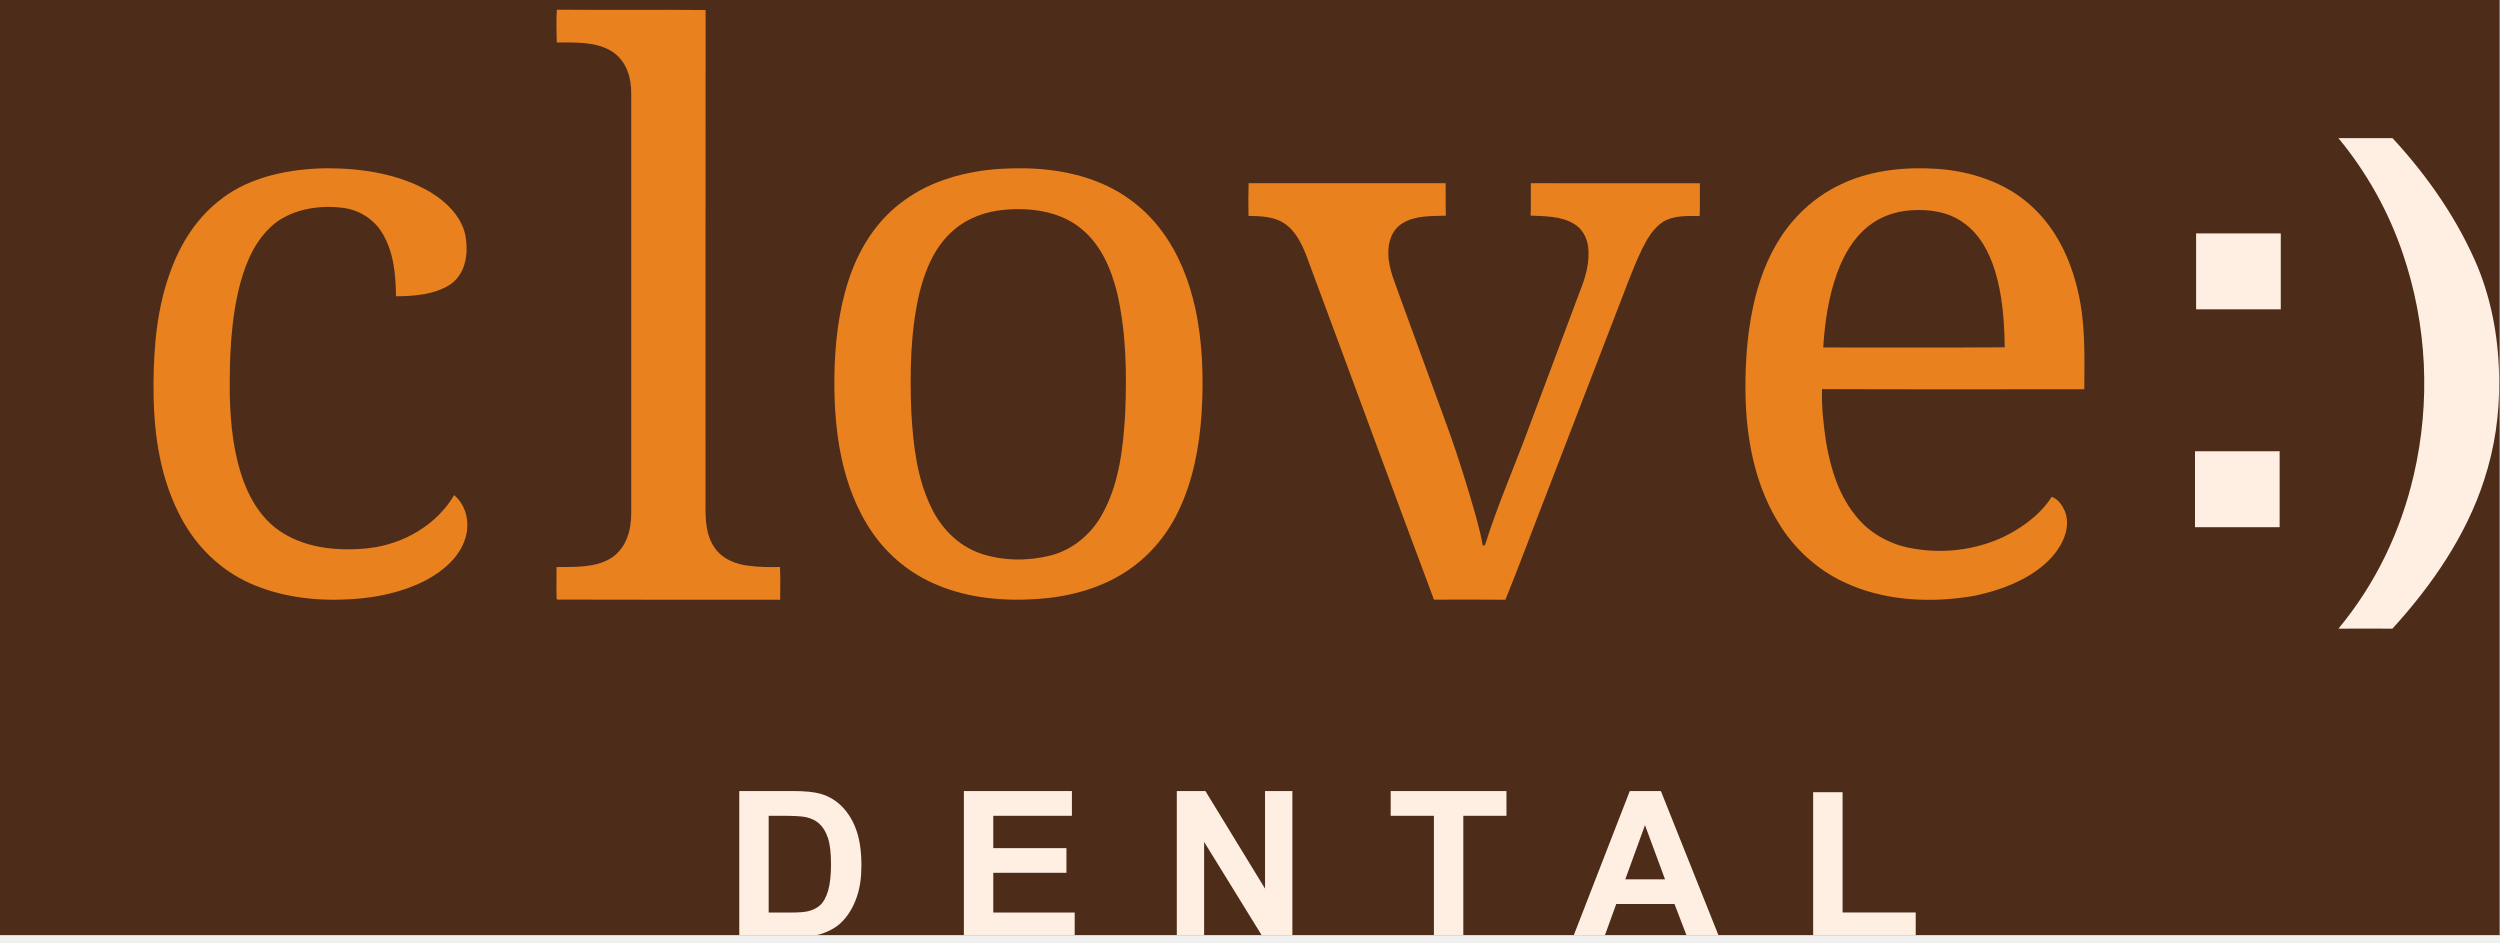
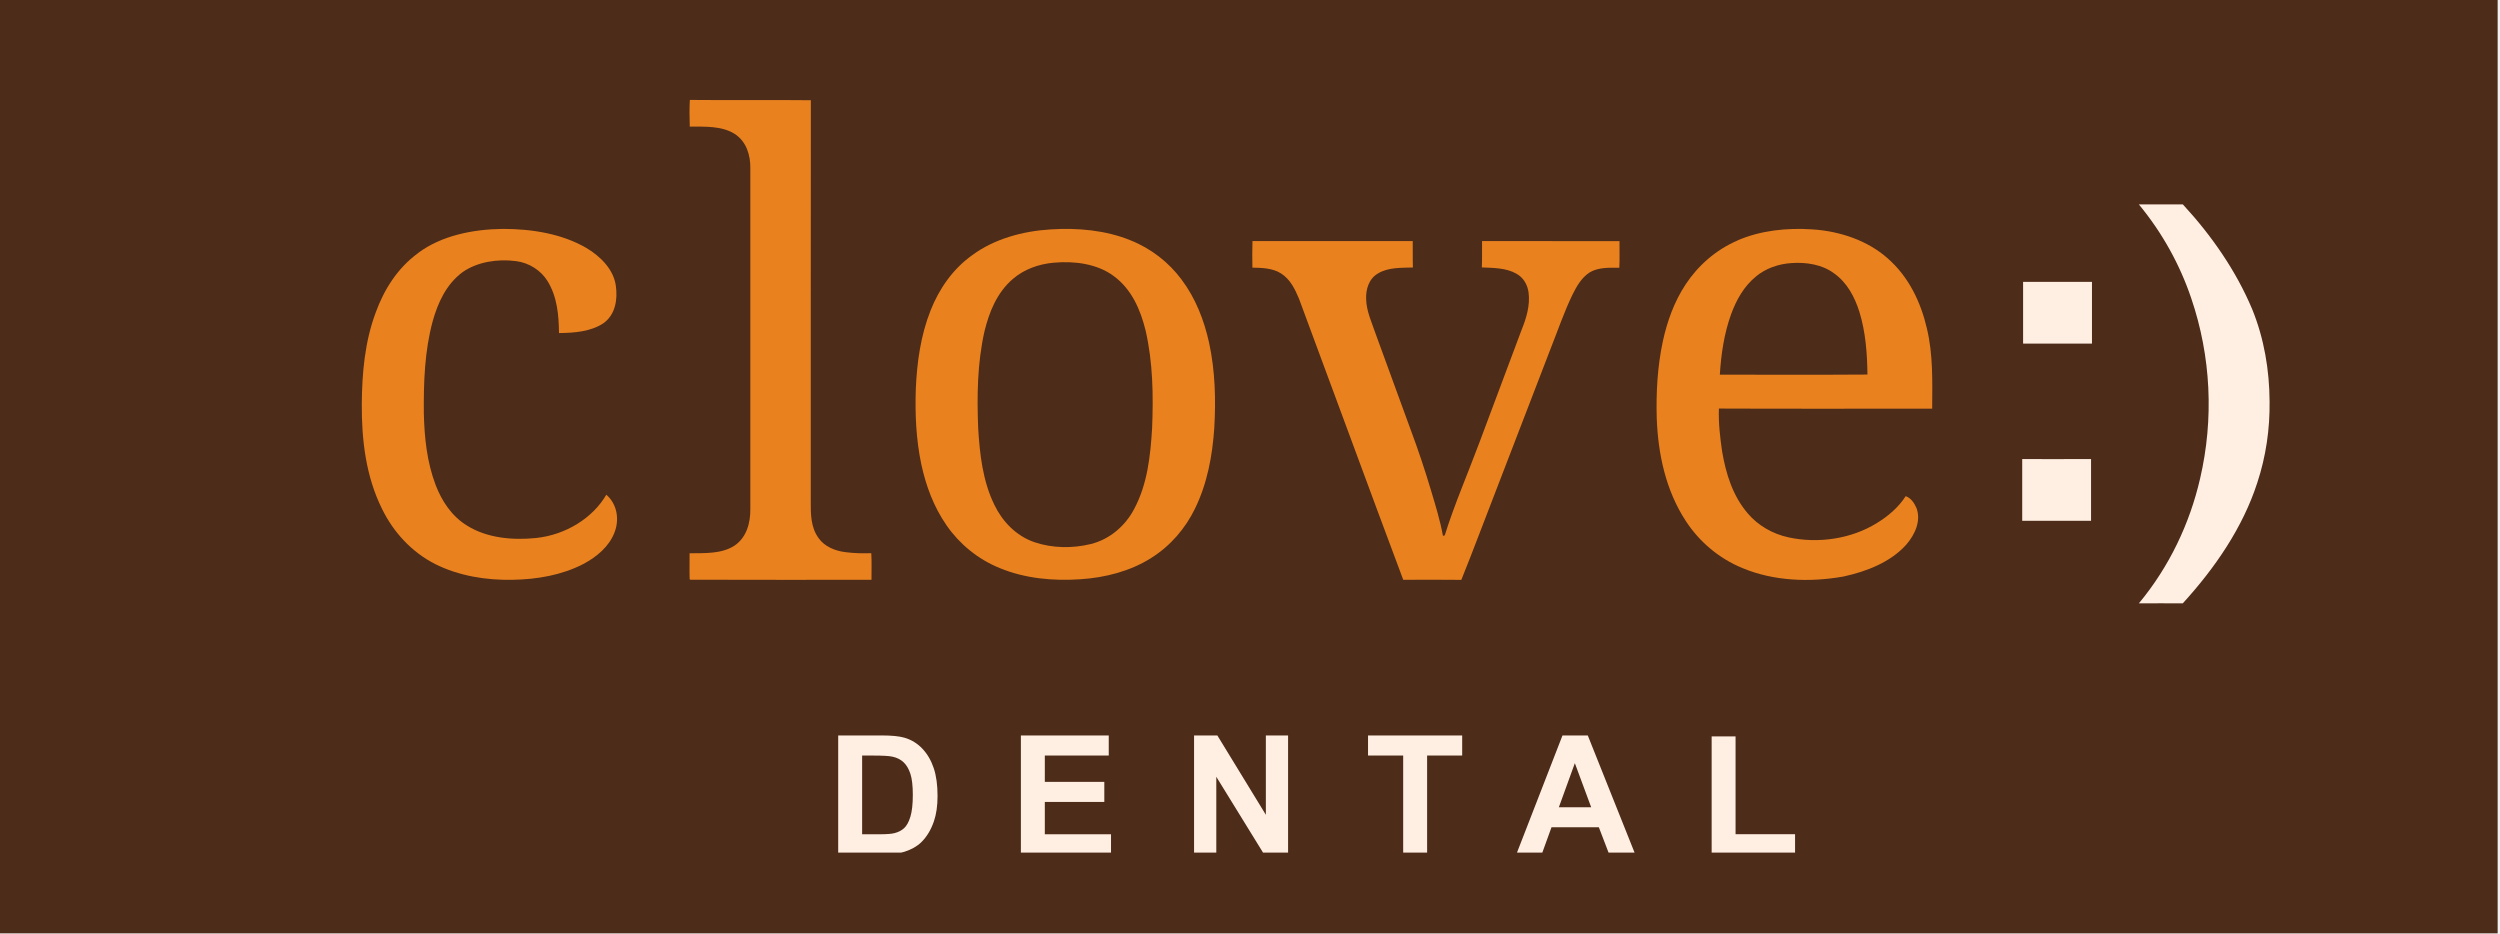
- <svg xmlns="http://www.w3.org/2000/svg" width="122" height="46" viewBox="0 0 122 46" fill="none">
-   <g clip-path="url(#clip0_1496_66)">
-     <rect width="121.983" height="45.634" fill="#4D2C19" />
-     <path d="M88.482 45.73V38.658H89.918V44.529H93.487V45.73H88.482Z" fill="#FFEFE2" />
-     <path d="M83.898 45.734H82.336L81.715 44.114H78.873L78.286 45.734H76.763L79.533 38.603H81.051L83.898 45.734ZM81.254 42.913L80.275 40.267L79.314 42.913H81.254Z" fill="#FFEFE2" />
-     <path d="M69.975 45.734V39.81H67.865V38.603H73.515V39.81H71.41V45.734H69.975Z" fill="#FFEFE2" />
-     <path d="M57.428 45.734V38.603H58.824L61.734 43.365V38.603H63.068V45.734H61.628L58.761 41.084V45.734H57.428Z" fill="#FFEFE2" />
-     <path d="M47.037 45.734V38.603H52.309V39.81H48.472V41.39H52.042V42.592H48.472V44.532H52.445V45.734H47.037Z" fill="#FFEFE2" />
-     <path d="M36.076 38.603H38.7C39.291 38.603 39.742 38.649 40.053 38.74C40.47 38.863 40.827 39.082 41.125 39.396C41.422 39.711 41.649 40.097 41.804 40.554C41.959 41.008 42.037 41.569 42.037 42.237C42.037 42.824 41.964 43.329 41.818 43.754C41.641 44.273 41.387 44.693 41.057 45.014C40.808 45.257 40.472 45.447 40.048 45.583C39.731 45.683 39.308 45.734 38.777 45.734H36.076V38.603ZM37.511 39.81V44.532H38.583C38.984 44.532 39.274 44.51 39.452 44.464C39.684 44.406 39.877 44.307 40.029 44.167C40.184 44.028 40.31 43.8 40.407 43.482C40.504 43.161 40.553 42.725 40.553 42.173C40.553 41.622 40.504 41.199 40.407 40.904C40.31 40.609 40.174 40.379 39.999 40.213C39.825 40.048 39.603 39.936 39.335 39.878C39.135 39.832 38.742 39.81 38.157 39.81H37.511Z" fill="#FFEFE2" />
-     <path d="M10.867 9.657C12.274 8.609 14.155 8.232 15.954 8.211C17.685 8.211 19.483 8.494 20.956 9.349C21.84 9.872 22.612 10.668 22.737 11.64C22.842 12.419 22.724 13.341 21.995 13.867C21.238 14.373 20.242 14.453 19.324 14.459C19.311 13.4 19.22 12.285 18.633 11.339C18.246 10.709 17.532 10.238 16.728 10.142C15.629 10.002 14.429 10.186 13.538 10.805C12.547 11.54 12.052 12.659 11.747 13.745C11.258 15.545 11.198 17.411 11.213 19.255C11.245 20.719 11.396 22.201 11.929 23.596C12.293 24.531 12.876 25.442 13.807 26.013C14.998 26.76 16.534 26.902 17.947 26.756C19.717 26.571 21.345 25.569 22.163 24.159C22.834 24.741 22.954 25.682 22.647 26.442C22.33 27.256 21.601 27.885 20.784 28.316C19.509 28.978 18.018 29.241 16.553 29.264C14.951 29.3 13.312 29.028 11.906 28.325C10.454 27.591 9.372 26.373 8.712 25.023C7.727 23.048 7.48 20.857 7.49 18.717C7.505 16.865 7.669 14.986 8.329 13.218C8.822 11.87 9.622 10.569 10.871 9.661L10.867 9.657Z" fill="#E9811F" />
-     <path d="M27.169 2.074C27.154 1.54 27.143 1.005 27.173 0.473C29.593 0.496 32.012 0.465 34.434 0.49C34.423 8.514 34.434 16.538 34.43 24.563C34.425 25.312 34.423 26.124 34.907 26.774C35.254 27.266 35.89 27.534 36.52 27.607C37.03 27.674 37.546 27.686 38.06 27.666C38.095 28.199 38.069 28.733 38.073 29.266C34.449 29.264 30.823 29.273 27.199 29.26L27.163 29.229C27.145 28.712 27.163 28.191 27.158 27.672C28.064 27.663 29.068 27.716 29.842 27.222C30.597 26.718 30.808 25.822 30.804 25.027C30.804 18.206 30.804 11.385 30.804 4.566C30.812 3.815 30.584 2.978 29.868 2.513C29.087 2.02 28.076 2.076 27.167 2.074H27.169Z" fill="#E9811F" />
-     <path d="M48.823 8.24C50.445 8.139 52.125 8.286 53.615 8.895C54.861 9.392 55.914 10.227 56.667 11.236C57.527 12.378 58.033 13.701 58.33 15.042C58.693 16.73 58.74 18.459 58.639 20.172C58.528 21.815 58.224 23.476 57.482 24.995C56.915 26.163 56.026 27.223 54.85 27.958C53.615 28.741 52.112 29.134 50.611 29.232C48.97 29.345 47.273 29.186 45.769 28.561C44.447 28.027 43.345 27.106 42.586 26.01C41.808 24.893 41.341 23.625 41.063 22.342C40.747 20.846 40.681 19.319 40.732 17.8C40.801 16.212 41.023 14.613 41.616 13.106C42.12 11.838 42.928 10.633 44.12 9.784C45.436 8.813 47.137 8.344 48.825 8.24H48.823ZM49.008 10.238C48.107 10.317 47.223 10.639 46.567 11.204C45.595 12.027 45.137 13.201 44.855 14.343C44.421 16.26 44.397 18.231 44.475 20.177C44.571 21.731 44.741 23.323 45.445 24.765C45.909 25.734 46.724 26.623 47.853 27.01C48.924 27.372 50.133 27.389 51.234 27.117C52.4 26.828 53.312 25.999 53.819 25.041C54.635 23.531 54.807 21.831 54.91 20.179C54.989 18.214 54.962 16.226 54.516 14.293C54.215 13.086 53.699 11.836 52.594 11.029C51.604 10.301 50.254 10.125 49.011 10.238H49.008Z" fill="#E9811F" />
-     <path d="M90.027 8.904C91.414 8.301 92.998 8.136 94.526 8.24C96.189 8.347 97.847 8.914 99.039 9.971C100.325 11.094 101.037 12.632 101.396 14.18C101.777 15.762 101.723 17.388 101.714 18.997C97.447 18.993 93.182 19.008 88.917 18.989C88.887 19.855 88.986 20.723 89.113 21.581C89.339 22.885 89.737 24.218 90.653 25.285C91.253 25.994 92.126 26.509 93.096 26.718C94.886 27.107 96.862 26.806 98.381 25.87C99.079 25.444 99.706 24.904 100.125 24.245C100.458 24.366 100.645 24.674 100.772 24.958C101.058 25.722 100.689 26.544 100.162 27.153C99.232 28.195 97.8 28.766 96.378 29.07C94.374 29.425 92.21 29.346 90.339 28.565C88.903 27.98 87.728 26.956 86.939 25.749C85.717 23.885 85.268 21.701 85.188 19.568C85.145 18.03 85.229 16.48 85.551 14.965C85.812 13.768 86.229 12.584 86.928 11.529C87.659 10.423 88.722 9.471 90.027 8.91V8.904ZM91.154 11.056C90.408 11.657 89.961 12.488 89.651 13.327C89.227 14.499 89.05 15.731 88.973 16.957C91.927 16.957 94.879 16.97 97.83 16.949C97.813 15.683 97.725 14.406 97.344 13.18C97.067 12.308 96.621 11.427 95.798 10.856C95.101 10.347 94.159 10.199 93.279 10.261C92.498 10.306 91.729 10.58 91.152 11.056H91.154Z" fill="#E9811F" />
-     <path d="M60.933 8.941C64.138 8.943 67.343 8.941 70.548 8.941C70.556 9.47 70.539 9.997 70.558 10.525C69.848 10.548 69.074 10.51 68.459 10.886C67.902 11.211 67.732 11.849 67.752 12.408C67.765 13.155 68.104 13.854 68.343 14.561C69.038 16.458 69.726 18.354 70.421 20.25C70.872 21.461 71.281 22.683 71.648 23.915C71.915 24.811 72.195 25.709 72.361 26.627C72.386 26.619 72.442 26.608 72.468 26.6C73.06 24.711 73.858 22.88 74.55 21.022C75.393 18.773 76.234 16.523 77.077 14.276C77.367 13.558 77.6 12.791 77.497 12.023C77.438 11.585 77.206 11.138 76.772 10.901C76.154 10.546 75.397 10.552 74.694 10.522C74.72 9.995 74.696 9.468 74.707 8.941C77.458 8.947 80.206 8.941 82.955 8.943C82.946 9.476 82.97 10.01 82.942 10.543C82.342 10.537 81.68 10.508 81.162 10.822C80.662 11.148 80.383 11.659 80.135 12.15C79.619 13.219 79.243 14.337 78.806 15.433C77.757 18.162 76.703 20.892 75.653 23.621C74.918 25.502 74.221 27.395 73.464 29.268C72.302 29.253 71.141 29.262 69.978 29.264C67.872 23.65 65.816 18.019 63.723 12.401C63.487 11.839 63.211 11.242 62.644 10.882C62.149 10.566 61.512 10.545 60.927 10.535C60.919 10.005 60.914 9.472 60.931 8.941H60.933Z" fill="#E9811F" />
-     <path d="M114.117 6.741C114.996 6.743 115.876 6.743 116.756 6.741C118.498 8.628 119.954 10.743 120.917 13.035C121.636 14.802 121.948 16.686 121.958 18.561C121.98 20.209 121.743 21.858 121.221 23.44C120.356 26.112 118.707 28.531 116.75 30.679C115.872 30.673 114.992 30.673 114.115 30.679C115.952 28.466 117.171 25.877 117.79 23.185C118.621 19.619 118.446 15.865 117.259 12.378C116.579 10.36 115.519 8.44 114.115 6.741H114.117Z" fill="#FFEFE2" />
-     <path d="M107.172 11.39C108.548 11.39 109.925 11.39 111.302 11.39C111.302 12.625 111.302 13.859 111.302 15.094C109.923 15.094 108.546 15.094 107.17 15.094C107.17 13.861 107.17 12.625 107.17 11.392L107.172 11.39Z" fill="#FFEFE2" />
-     <path d="M107.116 22.021C108.493 22.021 109.869 22.027 111.246 22.02C111.246 23.255 111.246 24.491 111.246 25.726C109.869 25.726 108.493 25.726 107.116 25.726C107.115 24.491 107.115 23.257 107.116 22.021Z" fill="#FFEFE2" />
+ <svg xmlns="http://www.w3.org/2000/svg" width="150" height="56" viewBox="0 0 150 56" fill="none">
+   <rect width="149.859" height="56" fill="#4D2C19" />
+   <g clip-path="url(#clip0_1619_65)">
+     <rect width="121.983" height="45.634" transform="translate(14.2166 5.52344)" fill="#4D2C19" />
+     <path d="M102.699 51.253V44.182H104.134V50.052H107.704V51.253H102.699Z" fill="#FFEFE2" />
+     <path d="M98.114 51.257H96.552L95.931 49.637H93.09L92.503 51.257H90.98L93.749 44.127H95.267L98.114 51.257ZM95.471 48.436L94.491 45.79L93.531 48.436H95.471Z" fill="#FFEFE2" />
+     <path d="M84.191 51.257V45.333H82.082V44.127H87.731V45.333H85.627V51.257H84.191Z" fill="#FFEFE2" />
+     <path d="M71.644 51.257V44.127H73.041L75.951 48.888V44.127H77.285V51.257H75.844L72.978 46.607V51.257H71.644Z" fill="#FFEFE2" />
+     <path d="M61.253 51.257V44.127H66.525V45.333H62.689V46.914H66.259V48.115H62.689V50.056H66.661V51.257H61.253Z" fill="#FFEFE2" />
+     <path d="M50.292 44.127H52.916C53.508 44.127 53.959 44.172 54.269 44.263C54.687 44.386 55.044 44.605 55.341 44.92C55.639 45.234 55.865 45.62 56.02 46.077C56.175 46.531 56.253 47.092 56.253 47.76C56.253 48.347 56.18 48.853 56.035 49.278C55.857 49.796 55.603 50.216 55.273 50.537C55.025 50.78 54.688 50.97 54.265 51.106C53.948 51.207 53.524 51.257 52.994 51.257H50.292V44.127ZM51.728 45.333V50.056H52.8C53.201 50.056 53.49 50.033 53.668 49.988C53.901 49.929 54.093 49.83 54.245 49.691C54.4 49.551 54.526 49.323 54.623 49.005C54.721 48.684 54.769 48.248 54.769 47.697C54.769 47.146 54.721 46.722 54.623 46.427C54.526 46.132 54.391 45.902 54.216 45.737C54.041 45.571 53.82 45.46 53.552 45.401C53.351 45.356 52.958 45.333 52.373 45.333H51.728Z" fill="#FFEFE2" />
+     <path d="M25.084 15.181C26.49 14.133 28.372 13.755 30.17 13.734C31.901 13.734 33.699 14.018 35.173 14.872C36.057 15.395 36.829 16.192 36.953 17.163C37.059 17.943 36.941 18.864 36.211 19.391C35.454 19.896 34.459 19.977 33.54 19.983C33.527 18.923 33.437 17.809 32.85 16.862C32.463 16.232 31.749 15.761 30.944 15.665C29.845 15.525 28.645 15.709 27.755 16.328C26.763 17.063 26.269 18.182 25.963 19.268C25.475 21.069 25.415 22.934 25.43 24.779C25.462 26.242 25.613 27.725 26.146 29.119C26.509 30.054 27.092 30.966 28.024 31.537C29.215 32.284 30.751 32.425 32.164 32.28C33.934 32.094 35.562 31.092 36.379 29.682C37.05 30.265 37.171 31.205 36.863 31.966C36.547 32.78 35.818 33.408 35.001 33.839C33.725 34.502 32.235 34.764 30.77 34.787C29.168 34.824 27.529 34.551 26.122 33.849C24.671 33.115 23.589 31.897 22.928 30.546C21.944 28.572 21.696 26.38 21.707 24.241C21.722 22.388 21.885 20.509 22.546 18.741C23.038 17.393 23.838 16.092 25.088 15.184L25.084 15.181Z" fill="#E9811F" />
+     <path d="M41.386 7.597C41.37 7.063 41.36 6.529 41.39 5.996C43.809 6.019 46.229 5.988 48.651 6.013C48.64 14.037 48.651 22.061 48.646 30.087C48.642 30.836 48.64 31.648 49.124 32.297C49.47 32.789 50.107 33.058 50.737 33.13C51.247 33.197 51.763 33.209 52.277 33.19C52.311 33.722 52.285 34.257 52.29 34.789C48.666 34.787 45.04 34.797 41.416 34.783L41.379 34.753C41.362 34.236 41.379 33.715 41.375 33.196C42.28 33.186 43.285 33.24 44.059 32.745C44.814 32.242 45.025 31.345 45.02 30.55C45.02 23.729 45.02 16.909 45.02 10.089C45.029 9.339 44.801 8.502 44.085 8.036C43.304 7.544 42.293 7.599 41.383 7.597H41.386Z" fill="#E9811F" />
+     <path d="M63.04 13.764C64.662 13.662 66.341 13.81 67.832 14.419C69.077 14.915 70.131 15.75 70.884 16.76C71.744 17.901 72.249 19.225 72.546 20.566C72.91 22.253 72.957 23.983 72.856 25.695C72.744 27.339 72.441 28.999 71.699 30.518C71.131 31.687 70.243 32.746 69.066 33.481C67.832 34.265 66.328 34.658 64.827 34.755C63.186 34.868 61.489 34.709 59.986 34.085C58.663 33.55 57.562 32.629 56.803 31.534C56.024 30.417 55.557 29.149 55.28 27.865C54.964 26.369 54.897 24.843 54.949 23.324C55.018 21.736 55.239 20.137 55.833 18.629C56.336 17.361 57.145 16.156 58.336 15.308C59.653 14.336 61.354 13.867 63.042 13.764H63.04ZM63.225 15.762C62.324 15.84 61.44 16.162 60.784 16.727C59.812 17.551 59.354 18.725 59.072 19.866C58.637 21.784 58.614 23.755 58.691 25.701C58.788 27.254 58.958 28.846 59.661 30.288C60.126 31.258 60.941 32.146 62.07 32.533C63.141 32.895 64.35 32.913 65.451 32.641C66.617 32.351 67.528 31.522 68.036 30.564C68.851 29.055 69.023 27.354 69.126 25.703C69.206 23.738 69.178 21.749 68.733 19.817C68.432 18.61 67.916 17.359 66.81 16.553C65.821 15.825 64.47 15.649 63.227 15.762H63.225Z" fill="#E9811F" />
+     <path d="M104.244 14.428C105.631 13.825 107.214 13.66 108.743 13.763C110.406 13.87 112.064 14.437 113.255 15.495C114.541 16.617 115.253 18.155 115.613 19.703C115.993 21.285 115.939 22.911 115.931 24.52C111.664 24.517 107.399 24.532 103.134 24.513C103.104 25.378 103.203 26.246 103.33 27.104C103.555 28.409 103.953 29.742 104.87 30.809C105.47 31.517 106.343 32.033 107.313 32.242C109.102 32.63 111.079 32.33 112.597 31.393C113.296 30.968 113.922 30.428 114.341 29.769C114.675 29.889 114.862 30.198 114.989 30.481C115.275 31.245 114.905 32.067 114.378 32.676C113.449 33.718 112.017 34.289 110.595 34.594C108.59 34.948 106.427 34.87 104.556 34.088C103.119 33.504 101.945 32.479 101.155 31.272C99.934 29.409 99.484 27.225 99.404 25.091C99.362 23.553 99.445 22.003 99.768 20.488C100.028 19.291 100.446 18.107 101.145 17.052C101.876 15.947 102.938 14.995 104.244 14.434V14.428ZM105.371 16.579C104.625 17.18 104.177 18.012 103.867 18.851C103.444 20.023 103.267 21.255 103.19 22.48C106.143 22.48 109.096 22.494 112.047 22.473C112.03 21.207 111.941 19.929 111.561 18.703C111.283 17.832 110.838 16.951 110.014 16.38C109.317 15.87 108.375 15.723 107.496 15.784C106.715 15.83 105.945 16.104 105.368 16.579H105.371Z" fill="#E9811F" />
+     <path d="M75.15 14.465C78.355 14.467 81.559 14.465 84.764 14.465C84.772 14.993 84.756 15.52 84.775 16.049C84.065 16.072 83.291 16.034 82.676 16.409C82.119 16.735 81.949 17.372 81.968 17.932C81.981 18.679 82.321 19.378 82.559 20.085C83.254 21.981 83.942 23.877 84.637 25.774C85.089 26.984 85.498 28.206 85.865 29.438C86.132 30.334 86.412 31.233 86.577 32.15C86.603 32.143 86.659 32.131 86.684 32.123C87.276 30.235 88.074 28.404 88.766 26.546C89.609 24.297 90.451 22.046 91.293 19.799C91.584 19.081 91.816 18.315 91.713 17.547C91.655 17.108 91.423 16.662 90.988 16.424C90.371 16.07 89.614 16.076 88.91 16.045C88.936 15.518 88.913 14.992 88.923 14.465C91.674 14.471 94.423 14.465 97.171 14.467C97.163 14.999 97.187 15.534 97.159 16.066C96.559 16.06 95.896 16.032 95.378 16.346C94.879 16.671 94.599 17.183 94.352 17.673C93.836 18.742 93.459 19.861 93.023 20.956C91.973 23.686 90.919 26.415 89.87 29.145C89.134 31.026 88.437 32.918 87.68 34.792C86.519 34.776 85.358 34.786 84.194 34.788C82.088 29.174 80.032 23.542 77.94 17.924C77.703 17.363 77.428 16.765 76.86 16.405C76.365 16.089 75.729 16.068 75.144 16.058C75.135 15.528 75.131 14.995 75.148 14.465H75.15Z" fill="#E9811F" />
+     <path d="M128.333 12.265C129.213 12.267 130.093 12.267 130.972 12.265C132.714 14.151 134.171 16.266 135.134 18.559C135.852 20.325 136.164 22.21 136.175 24.085C136.196 25.732 135.96 27.381 135.437 28.964C134.573 31.636 132.923 34.055 130.966 36.202C130.089 36.196 129.209 36.196 128.332 36.202C130.168 33.99 131.388 31.4 132.007 28.709C132.837 25.142 132.663 21.388 131.476 17.902C130.796 15.883 129.736 13.964 128.332 12.265H128.333Z" fill="#FFEFE2" />
+     <path d="M121.389 16.913C122.765 16.913 124.141 16.913 125.518 16.913C125.518 18.149 125.518 19.382 125.518 20.618C124.14 20.618 122.763 20.618 121.386 20.618C121.386 19.384 121.386 18.149 121.386 16.915L121.389 16.913Z" fill="#FFEFE2" />
+     <path d="M121.333 27.545C122.71 27.545 124.086 27.551 125.463 27.543C125.463 28.778 125.463 30.014 125.463 31.249C124.086 31.249 122.71 31.249 121.333 31.249C121.331 30.014 121.331 28.78 121.333 27.545Z" fill="#FFEFE2" />
  </g>
  <defs>
-     <clipPath id="clip0_1496_66">
-       <rect width="121.983" height="45.634" fill="white" />
+     <clipPath id="clip0_1619_65">
+       <rect width="121.983" height="45.634" fill="white" transform="translate(14.2166 5.52344)" />
    </clipPath>
  </defs>
</svg>
